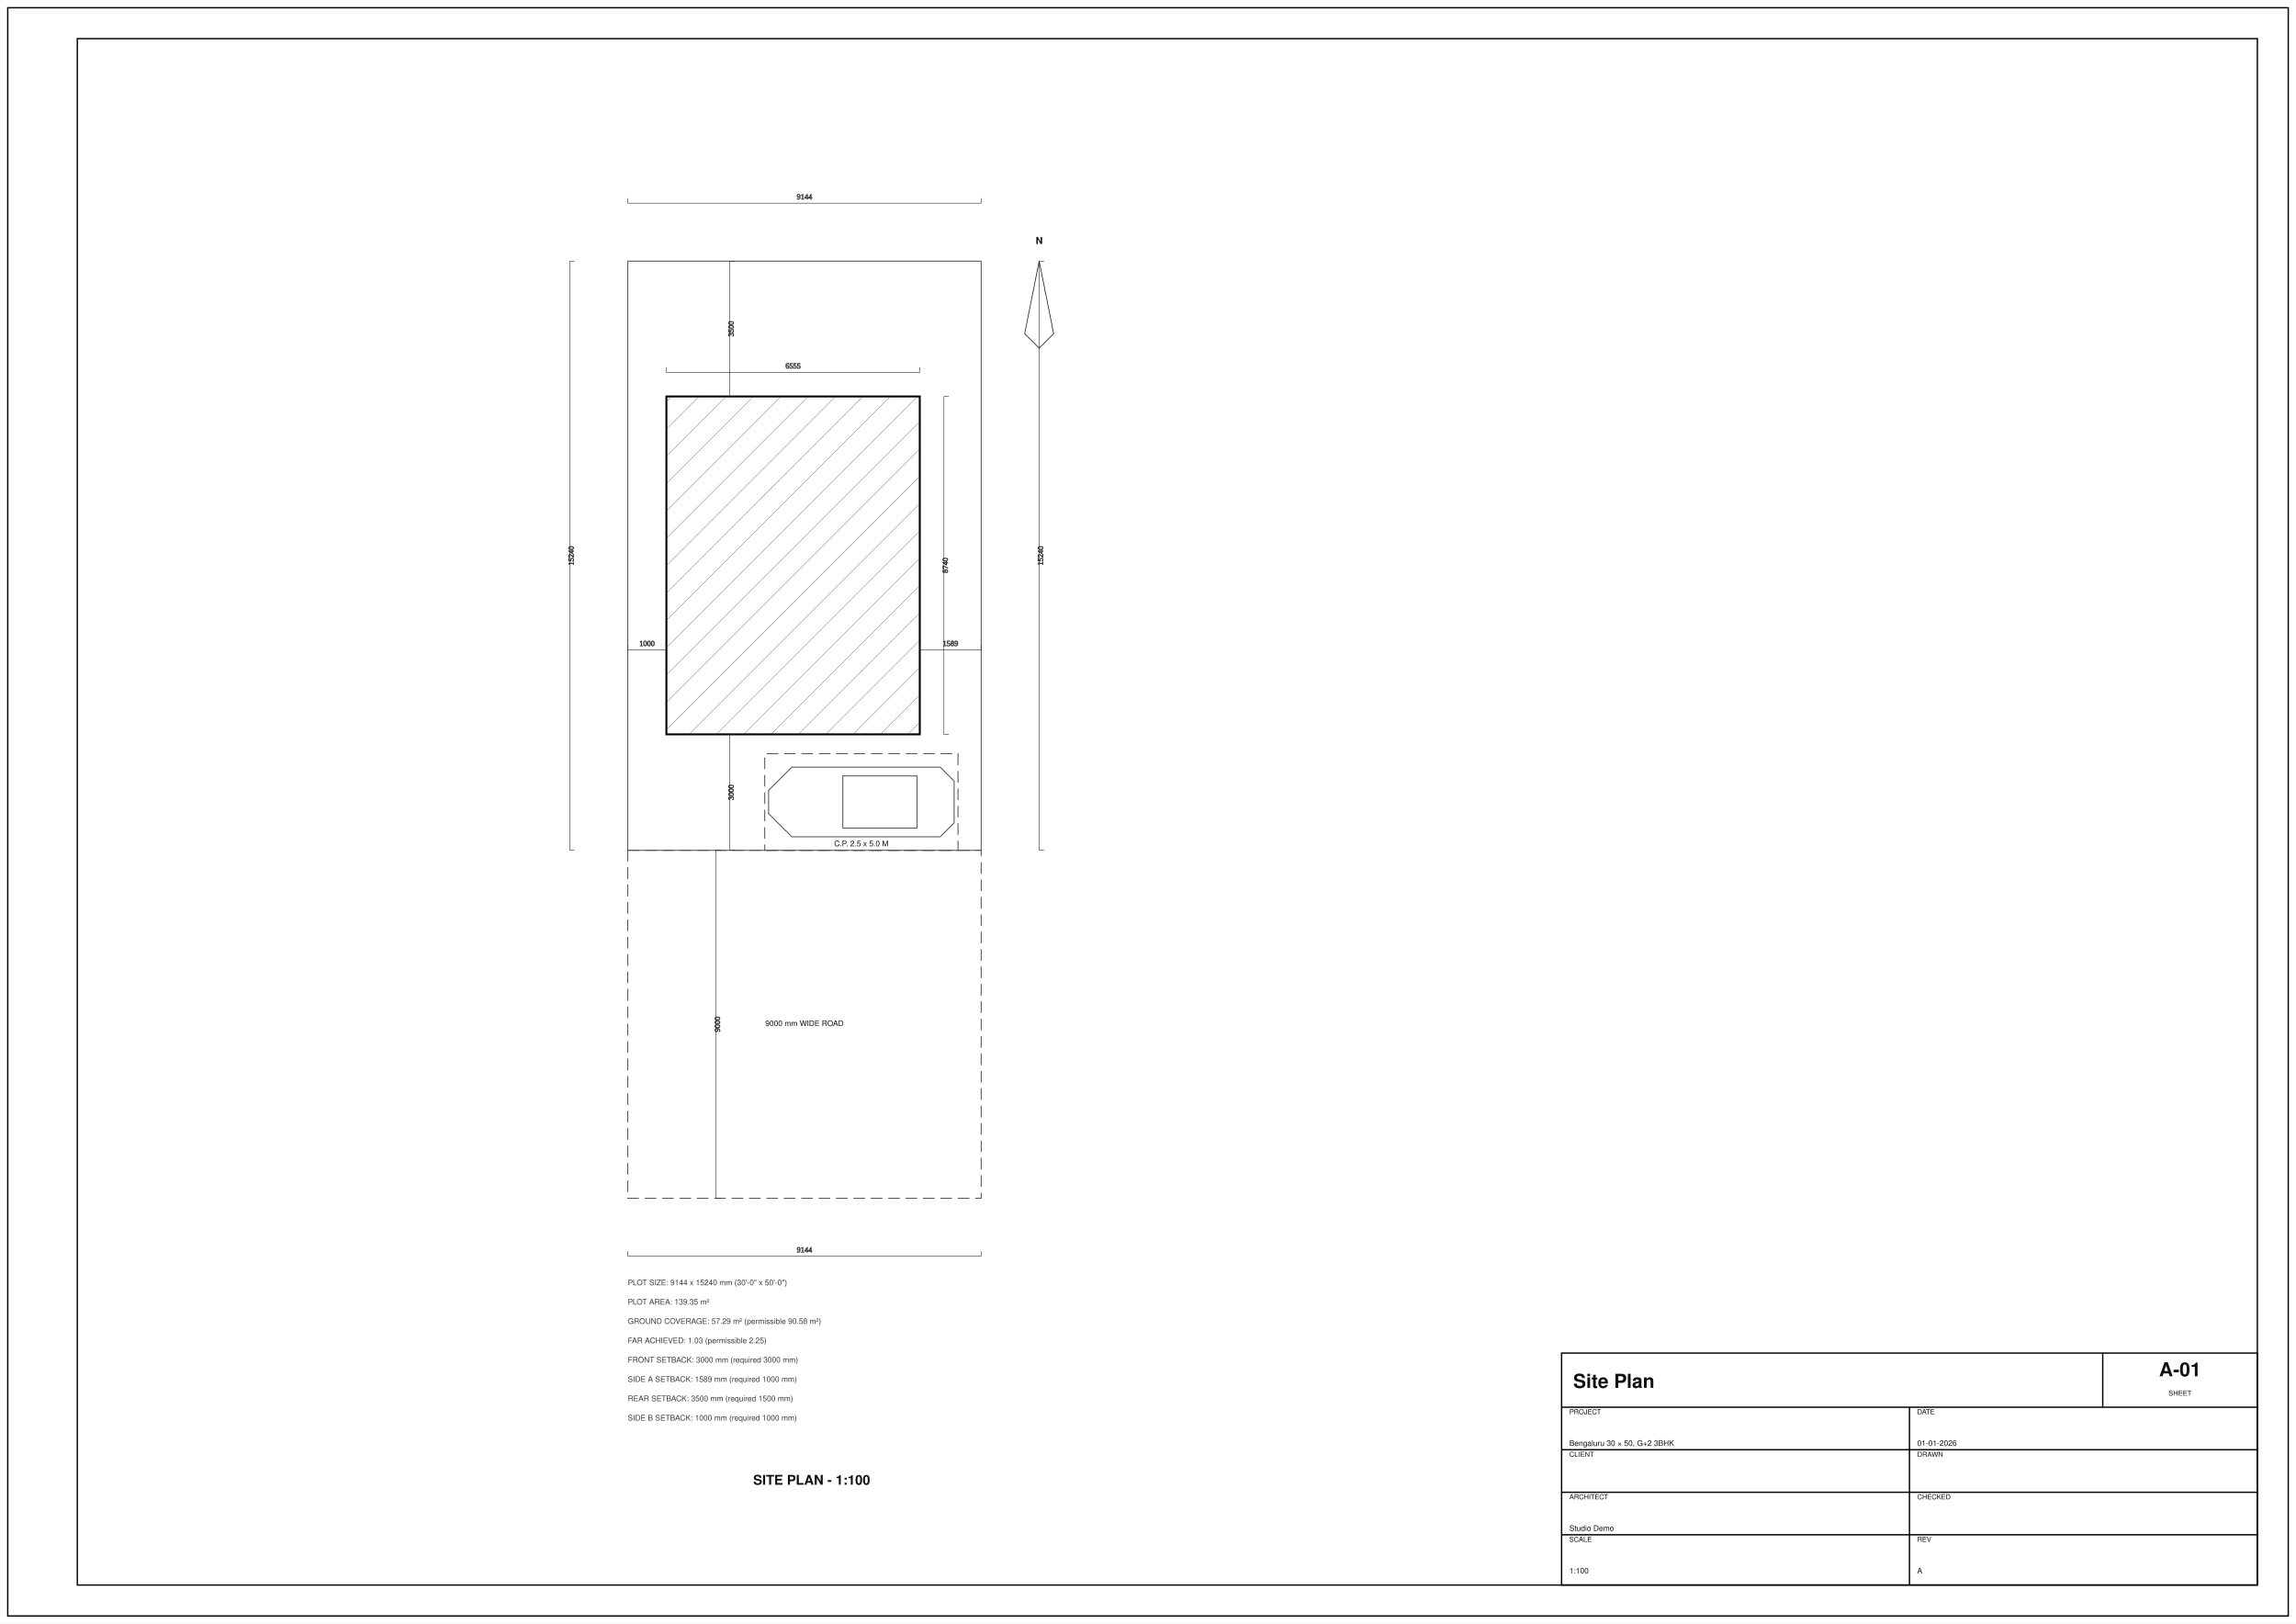
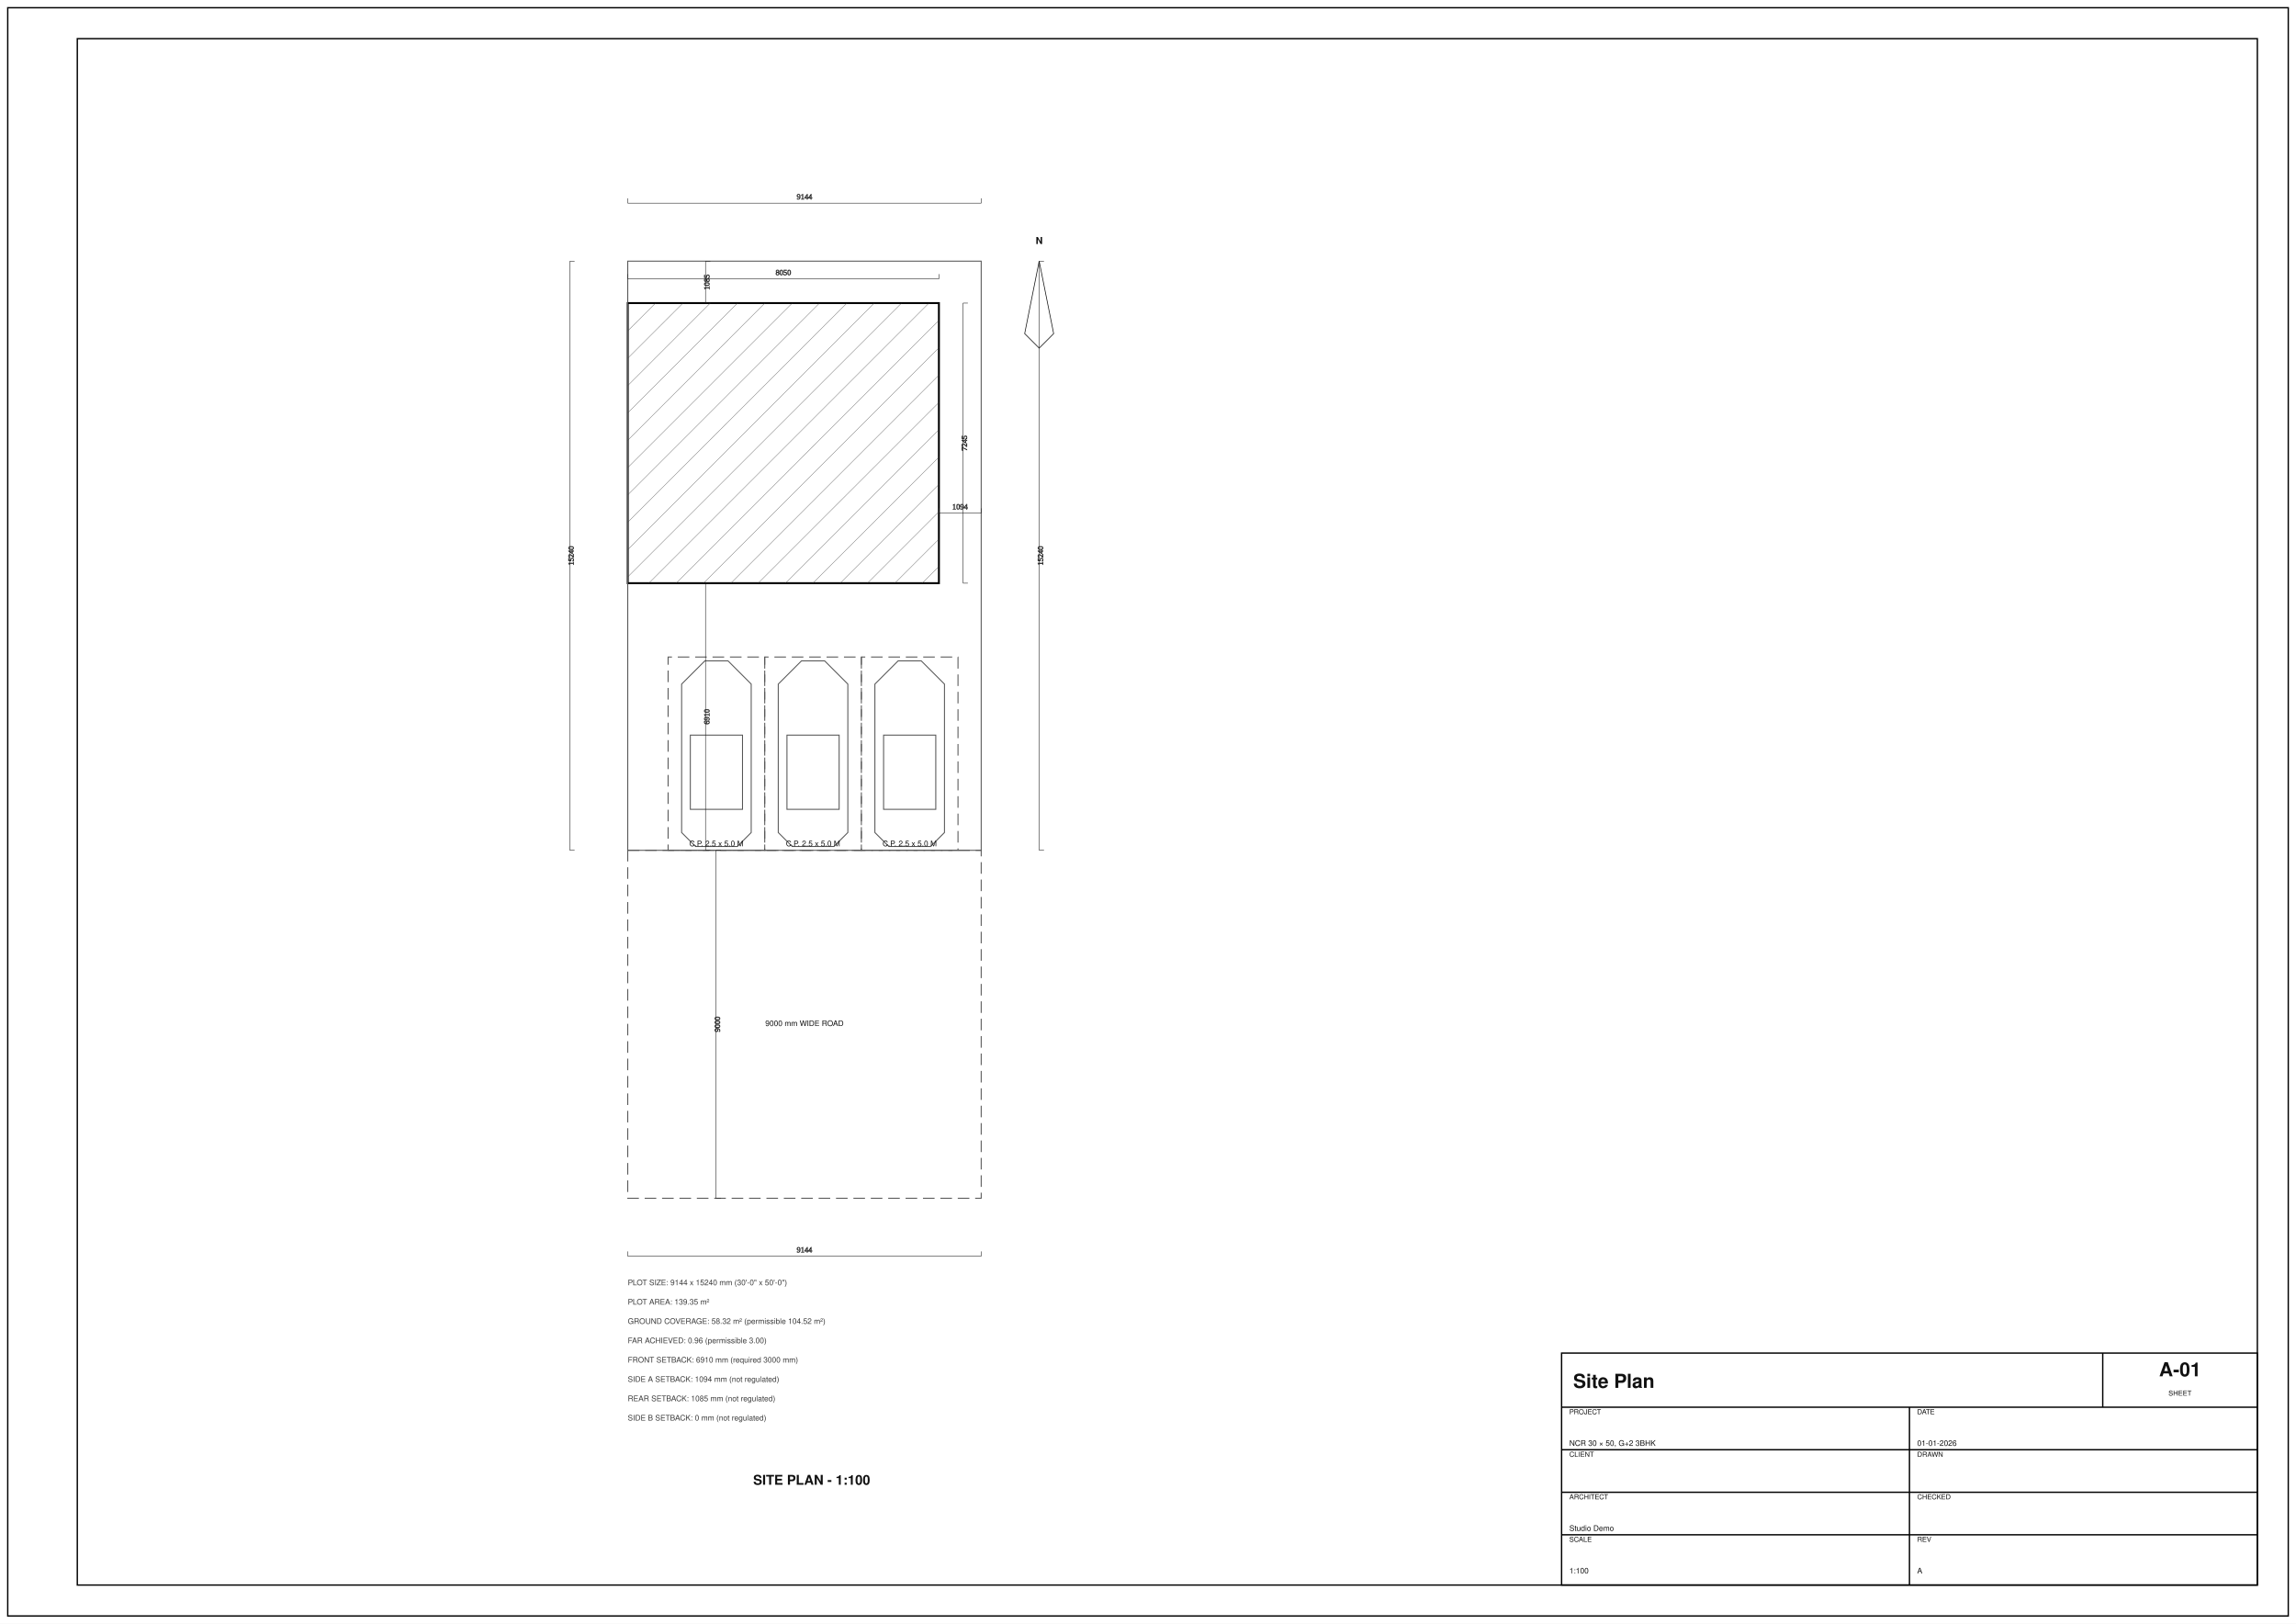
<svg xmlns="http://www.w3.org/2000/svg" width="594mm" height="420mm" viewBox="0 0 594 420" version="1.1">
  <rect x="0" y="0" width="594" height="420" fill="#ffffff" stroke="none" />
  <defs>
-     <clipPath id="hc-686754861f538694" clip-rule="evenodd">
-       <path d="M 172.405 189.950 L 237.955 189.950 L 237.955 102.550 L 172.405 102.550 Z" />
+     <clipPath id="hc-2fbd27b32d8798e7" clip-rule="evenodd">
+       <path d="M 162.405 150.850 L 242.905 150.850 L 242.905 78.400 L 162.405 78.400 Z" />
    </clipPath>
  </defs>
  <g id="g-frame">
    <g class="layer" data-layer="A-TEXT" stroke="#111111" stroke-width="0.180" fill="none" stroke-linecap="butt" stroke-linejoin="miter">
      <g font-family="Helvetica, Arial, sans-serif" fill="#111111" stroke="none">
        <text x="407.000" y="359.000" font-size="5.000" text-anchor="start" dominant-baseline="alphabetic" font-weight="600">Site Plan</text>
        <text x="564.000" y="356.000" font-size="5.000" text-anchor="middle" dominant-baseline="alphabetic" font-weight="600">A-01</text>
        <text x="564.000" y="361.000" font-size="1.800" text-anchor="middle" dominant-baseline="alphabetic">SHEET</text>
        <text x="406.000" y="365.000" font-size="1.800" text-anchor="start" dominant-baseline="hanging">PROJECT</text>
-         <text x="406.000" y="374.000" font-size="2.000" text-anchor="start" dominant-baseline="alphabetic">Bengaluru 30 × 50, G+2 3BHK</text>
+         <text x="406.000" y="374.000" font-size="2.000" text-anchor="start" dominant-baseline="alphabetic">NCR 30 × 50, G+2 3BHK</text>
        <text x="406.000" y="376.000" font-size="1.800" text-anchor="start" dominant-baseline="hanging">CLIENT</text>
        <text x="406.000" y="385.000" font-size="2.000" text-anchor="start" dominant-baseline="alphabetic" />
        <text x="406.000" y="387.000" font-size="1.800" text-anchor="start" dominant-baseline="hanging">ARCHITECT</text>
        <text x="406.000" y="396.000" font-size="2.000" text-anchor="start" dominant-baseline="alphabetic">Studio Demo</text>
        <text x="406.000" y="398.000" font-size="1.800" text-anchor="start" dominant-baseline="hanging">SCALE</text>
        <text x="406.000" y="407.000" font-size="2.000" text-anchor="start" dominant-baseline="alphabetic">1:100</text>
        <text x="496.000" y="365.000" font-size="1.800" text-anchor="start" dominant-baseline="hanging">DATE</text>
        <text x="496.000" y="374.000" font-size="2.000" text-anchor="start" dominant-baseline="alphabetic">01-01-2026</text>
        <text x="496.000" y="376.000" font-size="1.800" text-anchor="start" dominant-baseline="hanging">DRAWN</text>
        <text x="496.000" y="385.000" font-size="2.000" text-anchor="start" dominant-baseline="alphabetic" />
        <text x="496.000" y="387.000" font-size="1.800" text-anchor="start" dominant-baseline="hanging">CHECKED</text>
        <text x="496.000" y="396.000" font-size="2.000" text-anchor="start" dominant-baseline="alphabetic" />
        <text x="496.000" y="398.000" font-size="1.800" text-anchor="start" dominant-baseline="hanging">REV</text>
        <text x="496.000" y="407.000" font-size="2.000" text-anchor="start" dominant-baseline="alphabetic">A</text>
      </g>
    </g>
    <g class="layer" data-layer="A-TITL" stroke="#000000" stroke-width="0.350" fill="none" stroke-linecap="butt" stroke-linejoin="miter">
      <polygon points="2.000,2.000 592.000,2.000 592.000,418.000 2.000,418.000" fill="none" />
      <polygon points="20.000,10.000 584.000,10.000 584.000,410.000 20.000,410.000" fill="none" />
      <polygon points="404.000,350.000 584.000,350.000 584.000,410.000 404.000,410.000" fill="none" />
      <line x1="404.000" y1="364.000" x2="584.000" y2="364.000" />
      <line x1="544.000" y1="350.000" x2="544.000" y2="364.000" />
      <line x1="494.000" y1="364.000" x2="494.000" y2="410.000" />
      <line x1="404.000" y1="375.000" x2="494.000" y2="375.000" />
      <line x1="404.000" y1="386.000" x2="494.000" y2="386.000" />
      <line x1="404.000" y1="397.000" x2="494.000" y2="397.000" />
      <line x1="494.000" y1="375.000" x2="584.000" y2="375.000" />
      <line x1="494.000" y1="386.000" x2="584.000" y2="386.000" />
      <line x1="494.000" y1="397.000" x2="584.000" y2="397.000" />
    </g>
  </g>
  <g id="g-site">
    <g class="layer" data-layer="A-WALL" stroke="#000000" stroke-width="0.500" fill="none" stroke-linecap="butt" stroke-linejoin="miter">
-       <polygon points="172.405,189.950 237.955,189.950 237.955,102.550 172.405,102.550" fill="none" />
+       <polygon points="162.405,150.850 242.905,150.850 242.905,78.400 162.405,78.400" fill="none" />
    </g>
    <g class="layer" data-layer="A-WALL-PART" stroke="#555555" stroke-width="0.250" fill="none" stroke-linecap="butt" stroke-linejoin="miter">
      <polygon points="162.405,219.950 253.845,219.950 253.845,67.550 162.405,67.550" fill="none" />
      <polygon points="162.405,219.950 253.845,219.950 253.845,309.950 162.405,309.950" fill="none" stroke-dasharray="3.000 1.500" />
-       <polygon points="197.845,219.950 247.845,219.950 247.845,194.950 197.845,194.950" fill="none" stroke-dasharray="3.000 1.500" />
-       <polygon points="243.245,216.450 246.845,212.850 246.845,202.050 243.245,198.450 204.845,198.450 198.845,204.450 198.845,210.450 204.845,216.450" fill="none" />
-       <polygon points="237.245,214.200 237.245,200.700 218.045,200.700 218.045,214.200" fill="none" />
+       <polygon points="222.845,219.950 247.845,219.950 247.845,169.950 222.845,169.950" fill="none" stroke-dasharray="3.000 1.500" />
+       <polygon points="226.345,215.350 229.945,218.950 240.745,218.950 244.345,215.350 244.345,176.950 238.345,170.950 232.345,170.950 226.345,176.950" fill="none" />
+       <polygon points="228.595,209.350 242.095,209.350 242.095,190.150 228.595,190.150" fill="none" />
+       <polygon points="172.845,219.950 197.845,219.950 197.845,169.950 172.845,169.950" fill="none" stroke-dasharray="3.000 1.500" />
+       <polygon points="176.345,215.350 179.945,218.950 190.745,218.950 194.345,215.350 194.345,176.950 188.345,170.950 182.345,170.950 176.345,176.950" fill="none" />
+       <polygon points="178.595,209.350 192.095,209.350 192.095,190.150 178.595,190.150" fill="none" />
+       <polygon points="197.845,219.950 222.845,219.950 222.845,169.950 197.845,169.950" fill="none" stroke-dasharray="3.000 1.500" />
+       <polygon points="201.345,215.350 204.945,218.950 215.745,218.950 219.345,215.350 219.345,176.950 213.345,170.950 207.345,170.950 201.345,176.950" fill="none" />
+       <polygon points="203.595,209.350 217.095,209.350 217.095,190.150 203.595,190.150" fill="none" />
    </g>
    <g class="layer" data-layer="A-DIM" stroke="#1a1a1a" stroke-width="0.130" fill="none" stroke-linecap="butt" stroke-linejoin="miter">
      <line x1="185.265" y1="309.950" x2="185.265" y2="219.950" />
      <line x1="185.265" y1="309.950" x2="186.515" y2="309.950" />
      <line x1="185.265" y1="219.950" x2="186.515" y2="219.950" />
      <text x="186.265" y="264.950" font-size="2.000" text-anchor="middle" dominant-baseline="alphabetic" transform="rotate(-90 186.265 264.950)">9000</text>
      <line x1="162.405" y1="324.950" x2="253.845" y2="324.950" />
      <line x1="162.405" y1="324.950" x2="162.405" y2="323.700" />
      <line x1="253.845" y1="324.950" x2="253.845" y2="323.700" />
      <text x="208.125" y="323.950" font-size="2.000" text-anchor="middle" dominant-baseline="alphabetic">9144</text>
      <line x1="268.845" y1="219.950" x2="268.845" y2="67.550" />
      <line x1="268.845" y1="219.950" x2="270.095" y2="219.950" />
      <line x1="268.845" y1="67.550" x2="270.095" y2="67.550" />
      <text x="269.845" y="143.750" font-size="2.000" text-anchor="middle" dominant-baseline="alphabetic" transform="rotate(-90 269.845 143.750)">15240</text>
      <line x1="162.405" y1="52.550" x2="253.845" y2="52.550" />
      <line x1="162.405" y1="52.550" x2="162.405" y2="51.300" />
      <line x1="253.845" y1="52.550" x2="253.845" y2="51.300" />
      <text x="208.125" y="51.550" font-size="2.000" text-anchor="middle" dominant-baseline="alphabetic">9144</text>
      <line x1="147.405" y1="219.950" x2="147.405" y2="67.550" />
      <line x1="147.405" y1="219.950" x2="148.655" y2="219.950" />
      <line x1="147.405" y1="67.550" x2="148.655" y2="67.550" />
      <text x="148.405" y="143.750" font-size="2.000" text-anchor="middle" dominant-baseline="alphabetic" transform="rotate(-90 148.405 143.750)">15240</text>
-       <line x1="172.405" y1="96.300" x2="237.955" y2="96.300" />
-       <line x1="172.405" y1="96.300" x2="172.405" y2="95.050" />
-       <line x1="237.955" y1="96.300" x2="237.955" y2="95.050" />
-       <text x="205.175" y="95.300" font-size="2.000" text-anchor="middle" dominant-baseline="alphabetic">6555</text>
-       <line x1="244.205" y1="189.950" x2="244.205" y2="102.550" />
-       <line x1="244.205" y1="189.950" x2="245.455" y2="189.950" />
-       <line x1="244.205" y1="102.550" x2="245.455" y2="102.550" />
-       <text x="245.205" y="146.250" font-size="2.000" text-anchor="middle" dominant-baseline="alphabetic" transform="rotate(-90 245.205 146.250)">8740</text>
-       <line x1="188.785" y1="219.950" x2="188.785" y2="189.950" />
-       <line x1="188.785" y1="219.950" x2="190.035" y2="219.950" />
-       <line x1="188.785" y1="189.950" x2="190.035" y2="189.950" />
-       <text x="189.785" y="204.950" font-size="2.000" text-anchor="middle" dominant-baseline="alphabetic" transform="rotate(-90 189.785 204.950)">3000</text>
-       <line x1="237.955" y1="168.100" x2="253.845" y2="168.100" />
-       <line x1="237.955" y1="168.100" x2="237.955" y2="166.850" />
-       <line x1="253.845" y1="168.100" x2="253.845" y2="166.850" />
-       <text x="245.895" y="167.100" font-size="2.000" text-anchor="middle" dominant-baseline="alphabetic">1589</text>
-       <line x1="188.785" y1="102.550" x2="188.785" y2="67.550" />
-       <line x1="188.785" y1="102.550" x2="190.035" y2="102.550" />
-       <line x1="188.785" y1="67.550" x2="190.035" y2="67.550" />
-       <text x="189.785" y="85.050" font-size="2.000" text-anchor="middle" dominant-baseline="alphabetic" transform="rotate(-90 189.785 85.050)">3500</text>
-       <line x1="162.405" y1="168.100" x2="172.405" y2="168.100" />
-       <line x1="162.405" y1="168.100" x2="162.405" y2="166.850" />
-       <line x1="172.405" y1="168.100" x2="172.405" y2="166.850" />
-       <text x="167.405" y="167.100" font-size="2.000" text-anchor="middle" dominant-baseline="alphabetic">1000</text>
+       <line x1="162.405" y1="72.150" x2="242.905" y2="72.150" />
+       <line x1="162.405" y1="72.150" x2="162.405" y2="70.900" />
+       <line x1="242.905" y1="72.150" x2="242.905" y2="70.900" />
+       <text x="202.655" y="71.150" font-size="2.000" text-anchor="middle" dominant-baseline="alphabetic">8050</text>
+       <line x1="249.155" y1="150.850" x2="249.155" y2="78.400" />
+       <line x1="249.155" y1="150.850" x2="250.405" y2="150.850" />
+       <line x1="249.155" y1="78.400" x2="250.405" y2="78.400" />
+       <text x="250.155" y="114.630" font-size="2.000" text-anchor="middle" dominant-baseline="alphabetic" transform="rotate(-90 250.155 114.630)">7245</text>
+       <line x1="182.525" y1="219.950" x2="182.525" y2="150.850" />
+       <line x1="182.525" y1="219.950" x2="183.775" y2="219.950" />
+       <line x1="182.525" y1="150.850" x2="183.775" y2="150.850" />
+       <text x="183.525" y="185.400" font-size="2.000" text-anchor="middle" dominant-baseline="alphabetic" transform="rotate(-90 183.525 185.400)">6910</text>
+       <line x1="242.905" y1="132.740" x2="253.845" y2="132.740" />
+       <line x1="242.905" y1="132.740" x2="242.905" y2="131.490" />
+       <line x1="253.845" y1="132.740" x2="253.845" y2="131.490" />
+       <text x="248.375" y="131.740" font-size="2.000" text-anchor="middle" dominant-baseline="alphabetic">1094</text>
+       <line x1="182.525" y1="78.400" x2="182.525" y2="67.550" />
+       <line x1="182.525" y1="78.400" x2="183.775" y2="78.400" />
+       <line x1="182.525" y1="67.550" x2="183.775" y2="67.550" />
+       <text x="183.525" y="72.980" font-size="2.000" text-anchor="middle" dominant-baseline="alphabetic" transform="rotate(-90 183.525 72.980)">1085</text>
    </g>
    <g class="layer" data-layer="A-TEXT" stroke="#111111" stroke-width="0.180" fill="none" stroke-linecap="butt" stroke-linejoin="miter">
      <polygon points="268.845,67.550 265.095,86.300 268.845,90.050 272.595,86.300" fill="none" />
      <g font-family="Helvetica, Arial, sans-serif" fill="#111111" stroke="none">
        <text x="208.125" y="264.950" font-size="2.000" text-anchor="middle" dominant-baseline="central">9000 mm WIDE ROAD</text>
-         <text x="222.845" y="218.450" font-size="2.000" text-anchor="middle" dominant-baseline="central">C.P. 2.5 x 5.0 M</text>
+         <text x="235.345" y="218.450" font-size="2.000" text-anchor="middle" dominant-baseline="central">C.P. 2.5 x 5.0 M</text>
+         <text x="185.345" y="218.450" font-size="2.000" text-anchor="middle" dominant-baseline="central">C.P. 2.5 x 5.0 M</text>
+         <text x="210.345" y="218.450" font-size="2.000" text-anchor="middle" dominant-baseline="central">C.P. 2.5 x 5.0 M</text>
        <text x="268.845" y="62.550" font-size="2.500" text-anchor="middle" dominant-baseline="central" font-weight="600">N</text>
      </g>
    </g>
    <g class="layer" data-layer="A-AREA" stroke="#3a3a3a" stroke-width="0.130" fill="none" stroke-linecap="butt" stroke-linejoin="miter">
-       <g clip-path="url(#hc-686754861f538694)">
-         <path d="M 207.155 224.700 L 283.625 148.220 M 203.615 221.160 L 280.095 144.690 M 200.085 217.630 L 276.555 141.150 M 196.545 214.090 L 273.025 137.620 M 193.015 210.560 L 269.485 134.080 M 189.475 207.020 L 265.955 130.550 M 185.945 203.490 L 262.415 127.010 M 182.405 199.950 L 258.885 123.480 M 178.865 196.410 L 255.345 119.940 M 175.335 192.880 L 251.805 116.400 M 171.795 189.340 L 248.275 112.870 M 168.265 185.810 L 244.735 109.330 M 164.725 182.270 L 241.205 105.800 M 161.195 178.740 L 237.665 102.260 M 157.655 175.200 L 234.135 98.730 M 154.125 171.670 L 230.595 95.190 M 150.585 168.130 L 227.065 91.660 M 147.045 164.590 L 223.525 88.120 M 143.515 161.060 L 219.985 84.580 M 139.975 157.520 L 216.455 81.050 M 136.445 153.990 L 212.915 77.510 M 132.905 150.450 L 209.385 73.980 M 129.375 146.920 L 205.845 70.440 M 125.835 143.380 L 202.315 66.910" stroke="#3a3a3a" stroke-width="0.080" fill="none" />
+       <g clip-path="url(#hc-2fbd27b32d8798e7)">
+         <path d="M 204.025 192.470 L 280.505 116.000 M 200.495 188.940 L 276.965 112.460 M 196.955 185.400 L 273.435 108.930 M 193.415 181.860 L 269.895 105.390 M 189.885 178.330 L 266.355 101.850 M 186.345 174.790 L 262.825 98.320 M 182.815 171.260 L 259.285 94.780 M 179.275 167.720 L 255.755 91.250 M 175.745 164.190 L 252.215 87.710 M 172.205 160.650 L 248.685 84.180 M 168.675 157.120 L 245.145 80.640 M 165.135 153.580 L 241.615 77.110 M 161.595 150.040 L 238.075 73.570 M 158.065 146.510 L 234.535 70.030 M 154.525 142.970 L 231.005 66.500 M 150.995 139.440 L 227.465 62.960 M 147.455 135.900 L 223.935 59.430 M 143.925 132.370 L 220.395 55.890 M 140.385 128.830 L 216.865 52.360 M 136.855 125.300 L 213.325 48.820 M 133.315 121.760 L 209.795 45.290 M 129.775 118.220 L 206.255 41.750 M 126.245 114.690 L 202.715 38.210 M 122.705 111.150 L 199.185 34.680" stroke="#3a3a3a" stroke-width="0.080" fill="none" />
      </g>
      <g font-family="Helvetica, Arial, sans-serif" fill="#3a3a3a" stroke="none">
        <text x="162.405" y="332.450" font-size="2.000" text-anchor="start" dominant-baseline="alphabetic">PLOT SIZE: 9144 x 15240 mm (30'-0" x 50'-0")</text>
        <text x="162.405" y="337.450" font-size="2.000" text-anchor="start" dominant-baseline="alphabetic">PLOT AREA: 139.35 m²</text>
-         <text x="162.405" y="342.450" font-size="2.000" text-anchor="start" dominant-baseline="alphabetic">GROUND COVERAGE: 57.29 m² (permissible 90.58 m²)</text>
-         <text x="162.405" y="347.450" font-size="2.000" text-anchor="start" dominant-baseline="alphabetic">FAR ACHIEVED: 1.03 (permissible 2.25)</text>
-         <text x="162.405" y="352.450" font-size="2.000" text-anchor="start" dominant-baseline="alphabetic">FRONT SETBACK: 3000 mm (required 3000 mm)</text>
-         <text x="162.405" y="357.450" font-size="2.000" text-anchor="start" dominant-baseline="alphabetic">SIDE A SETBACK: 1589 mm (required 1000 mm)</text>
-         <text x="162.405" y="362.450" font-size="2.000" text-anchor="start" dominant-baseline="alphabetic">REAR SETBACK: 3500 mm (required 1500 mm)</text>
-         <text x="162.405" y="367.450" font-size="2.000" text-anchor="start" dominant-baseline="alphabetic">SIDE B SETBACK: 1000 mm (required 1000 mm)</text>
+         <text x="162.405" y="342.450" font-size="2.000" text-anchor="start" dominant-baseline="alphabetic">GROUND COVERAGE: 58.32 m² (permissible 104.52 m²)</text>
+         <text x="162.405" y="347.450" font-size="2.000" text-anchor="start" dominant-baseline="alphabetic">FAR ACHIEVED: 0.96 (permissible 3.00)</text>
+         <text x="162.405" y="352.450" font-size="2.000" text-anchor="start" dominant-baseline="alphabetic">FRONT SETBACK: 6910 mm (required 3000 mm)</text>
+         <text x="162.405" y="357.450" font-size="2.000" text-anchor="start" dominant-baseline="alphabetic">SIDE A SETBACK: 1094 mm (not regulated)</text>
+         <text x="162.405" y="362.450" font-size="2.000" text-anchor="start" dominant-baseline="alphabetic">REAR SETBACK: 1085 mm (not regulated)</text>
+         <text x="162.405" y="367.450" font-size="2.000" text-anchor="start" dominant-baseline="alphabetic">SIDE B SETBACK: 0 mm (not regulated)</text>
      </g>
    </g>
  </g>
  <g id="g-site-label">
    <g class="layer" data-layer="A-TEXT" stroke="#111111" stroke-width="0.180" fill="none" stroke-linecap="butt" stroke-linejoin="miter">
      <g font-family="Helvetica, Arial, sans-serif" fill="#111111" stroke="none">
        <text x="209.995" y="382.450" font-size="3.500" text-anchor="middle" dominant-baseline="hanging" font-weight="600">SITE PLAN - 1:100</text>
      </g>
    </g>
  </g>
</svg>
